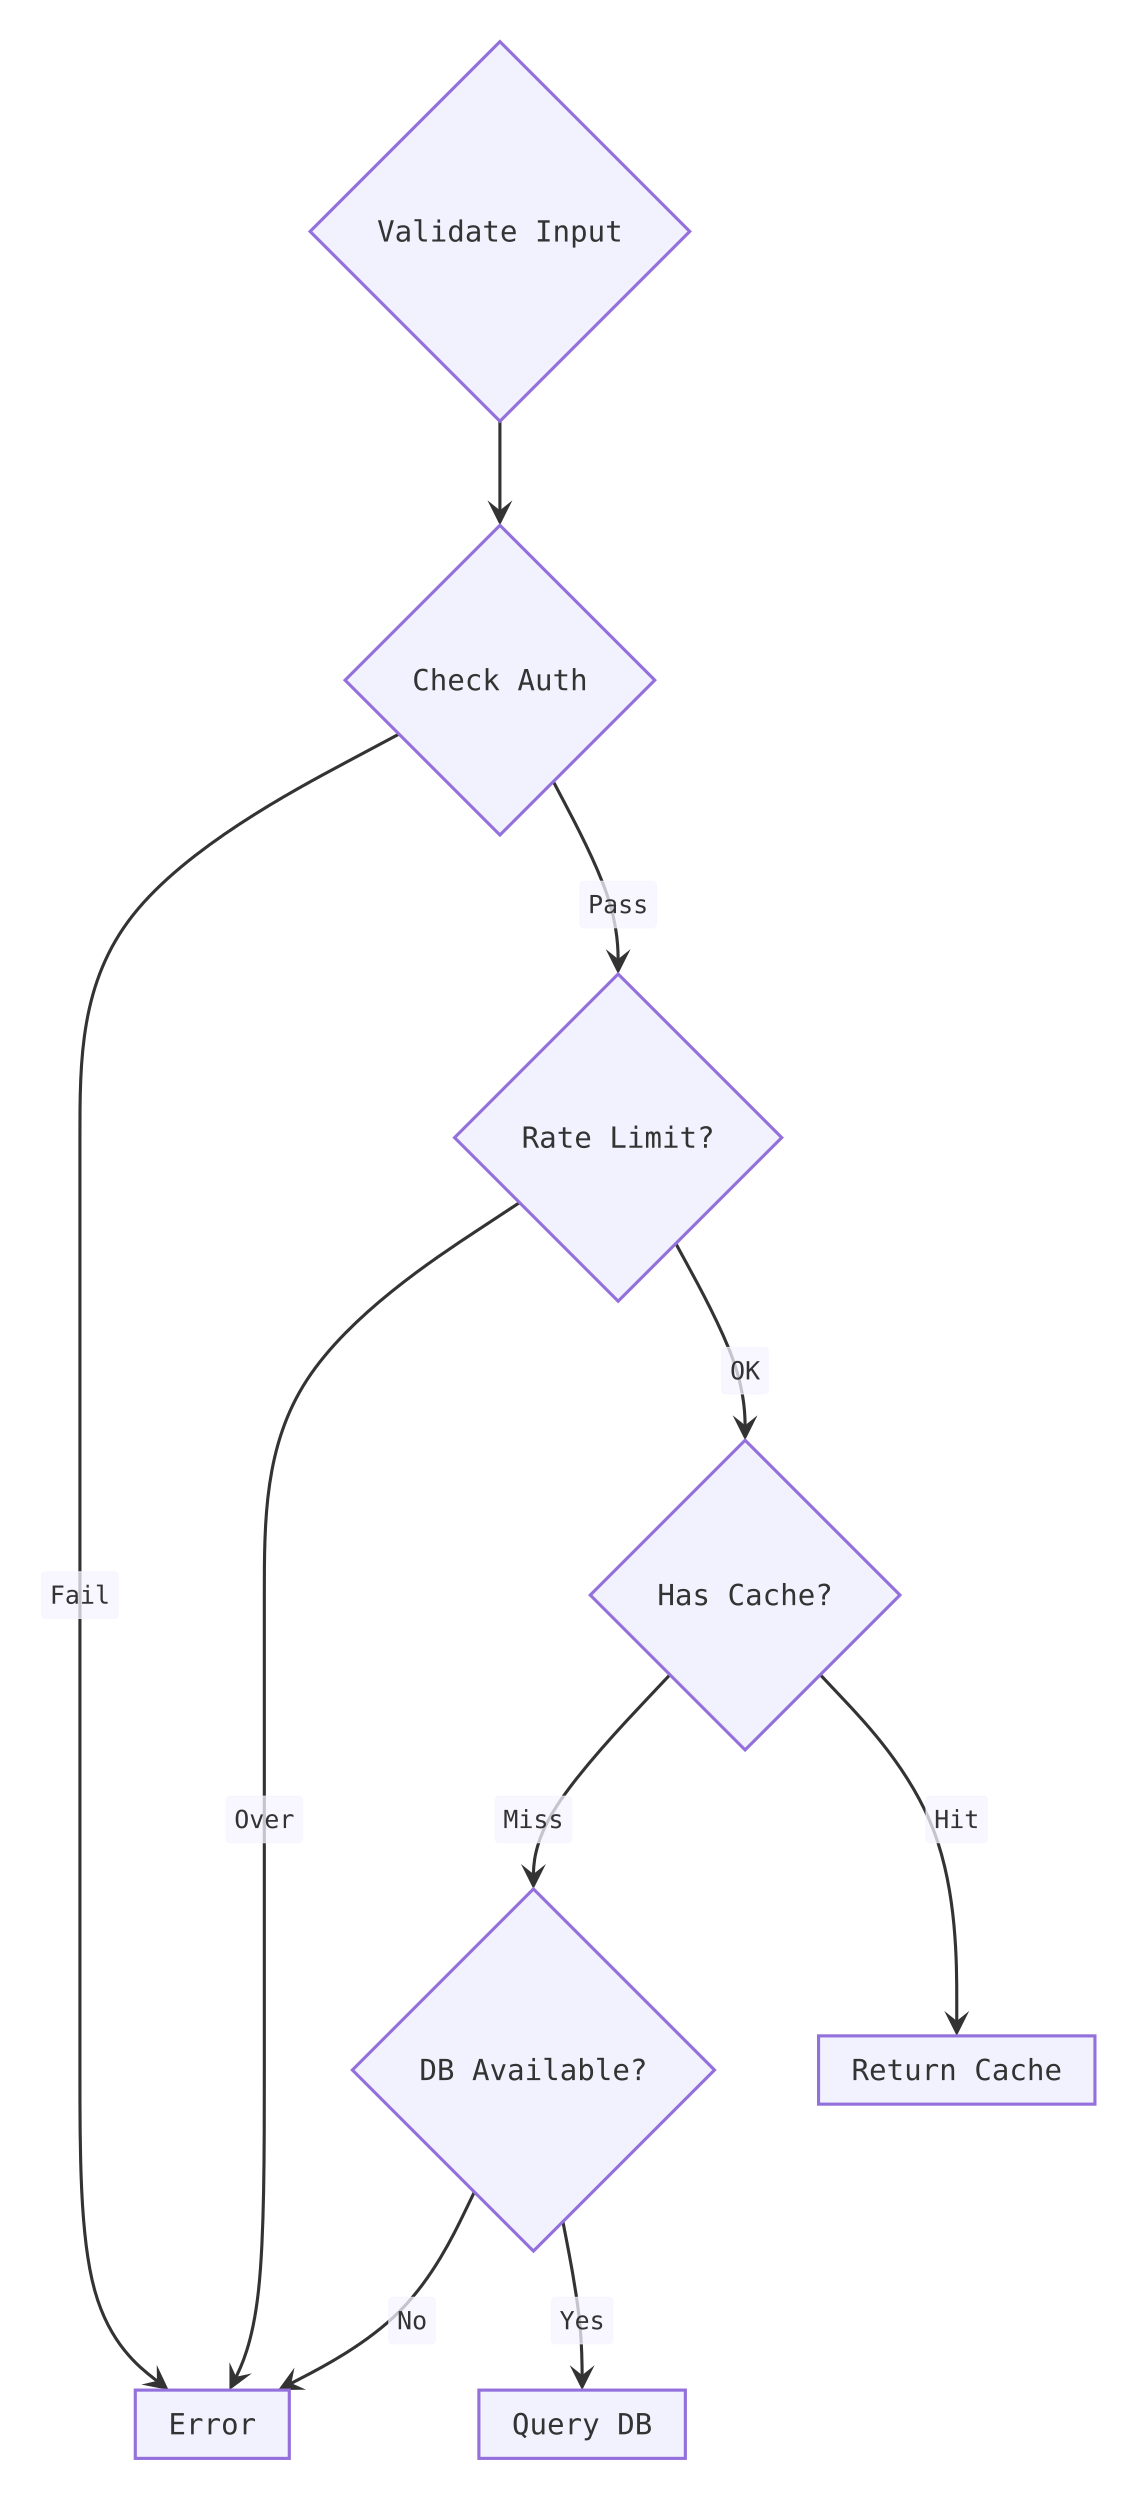
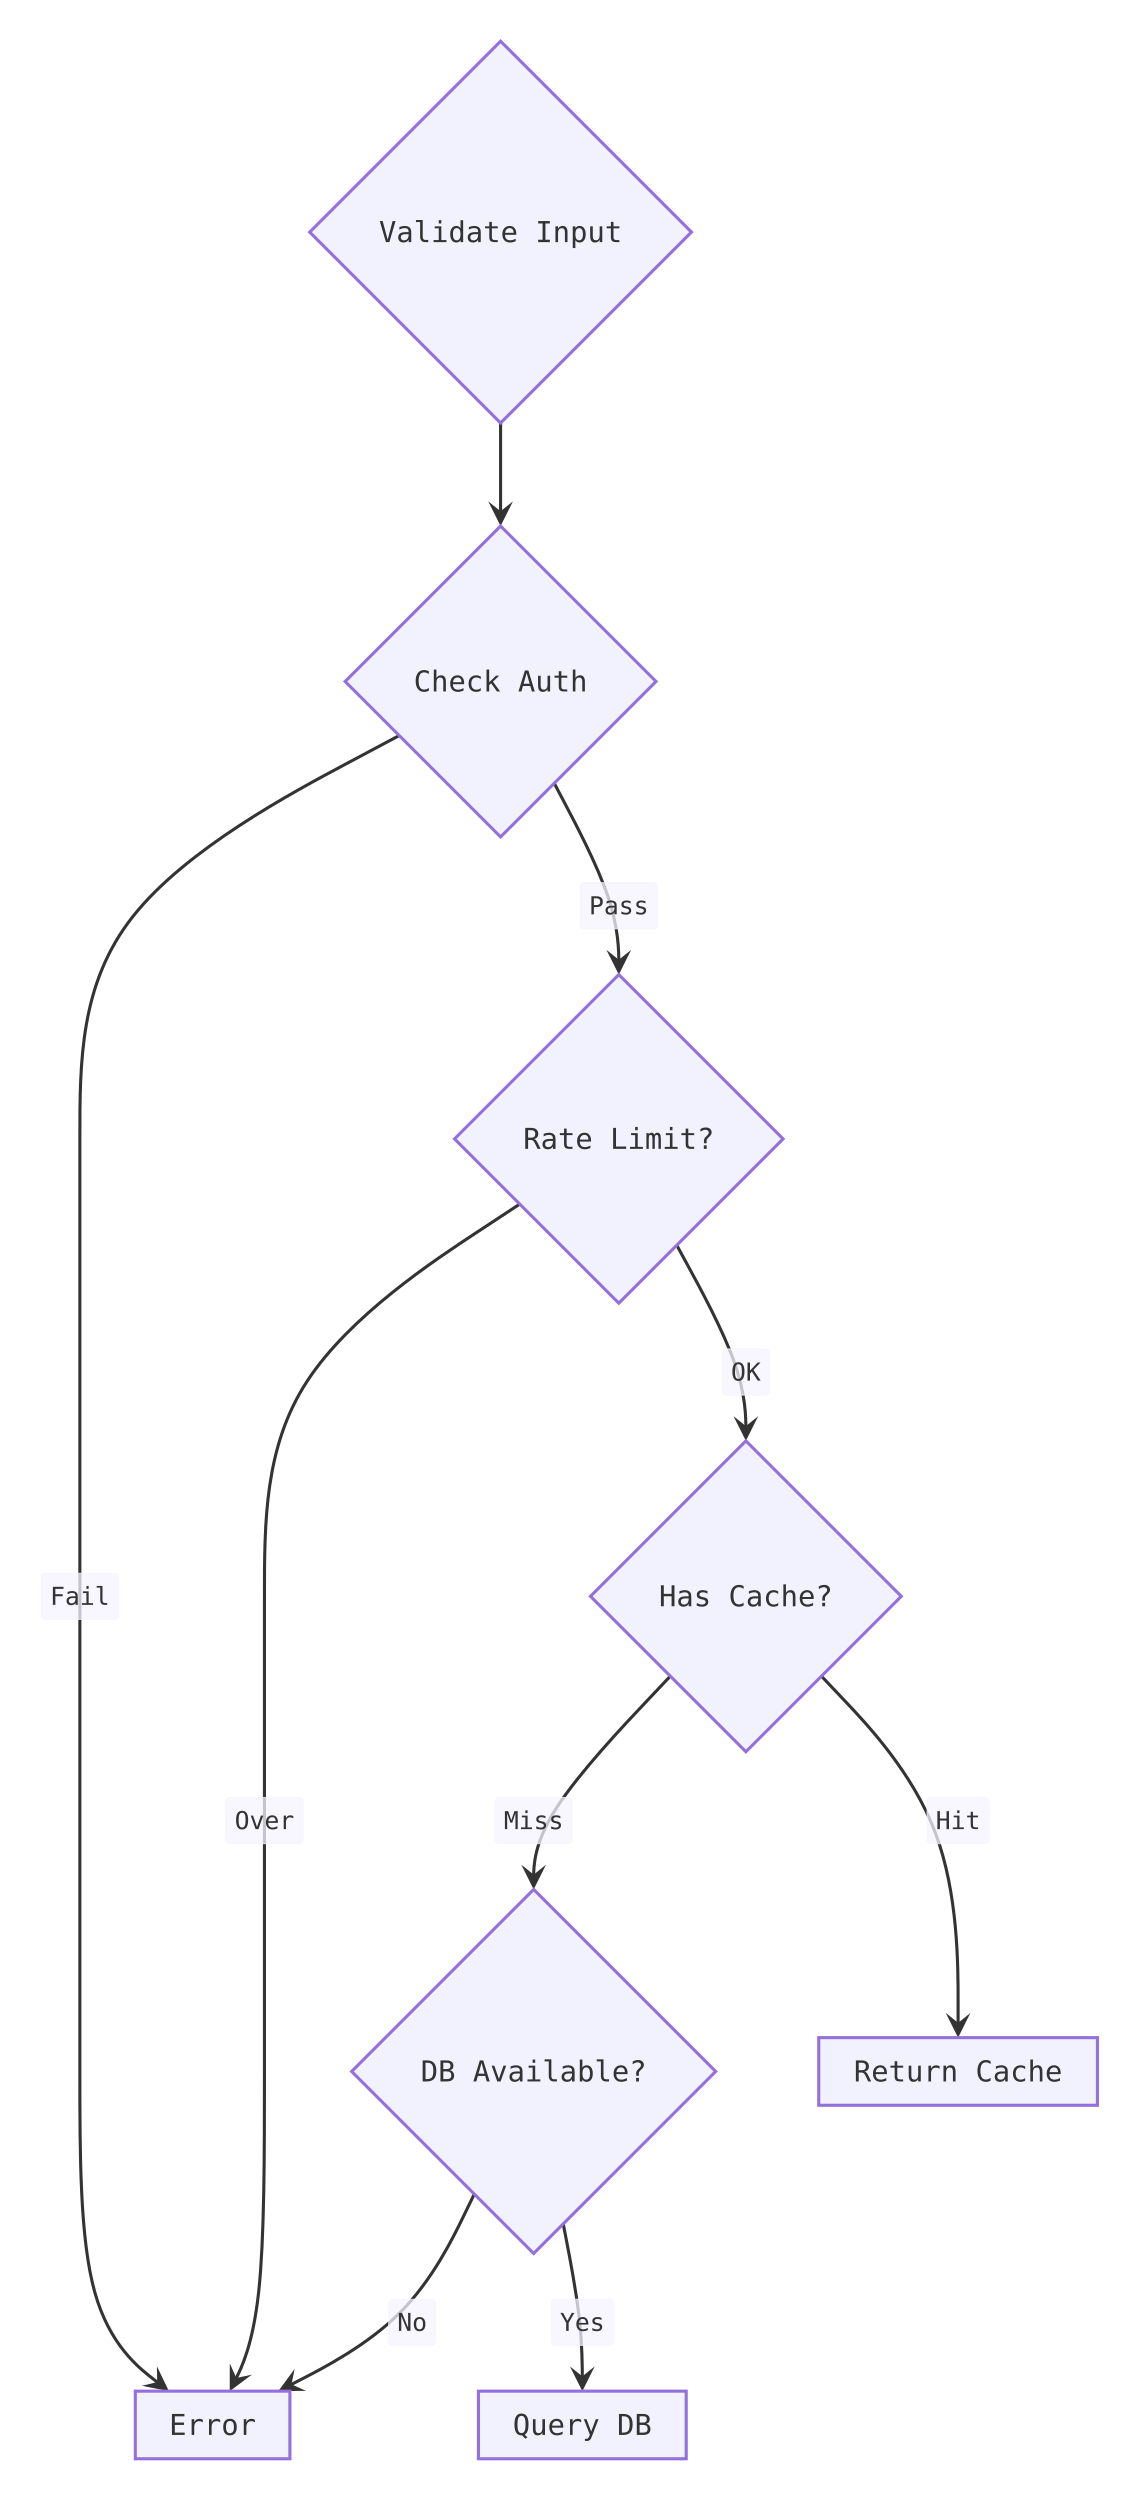
- <svg xmlns="http://www.w3.org/2000/svg" viewBox="0 0 546.1 1201.2" width="546.1" height="1201.2">
+ <svg xmlns="http://www.w3.org/2000/svg" viewBox="0 0 552.39 1212.8" width="552.39" height="1212.8">
  <defs>
    <marker id="arrow-point-333333" viewBox="0 0 10 10" refX="8" refY="5" markerWidth="8" markerHeight="8" orient="auto-start-reverse">
      <path d="M10 5 L0 10 L4 5 L0 0 Z" fill="#333333" />
    </marker>
  </defs>
  <g transform="translate(20, 20)">
-     <path d="M220.2 182.4 L220.2 186.57 C220.2 190.73 220.2 199.07 220.2 207.4 C220.2 215.73 220.2 224.07 220.2 228.23 L220.2 230" fill="none" stroke="#333333" stroke-width="1.5" marker-end="url(#arrow-point-333333)" />
-     <path d="M245.87 355.53 L251.06 365.37 C256.25 375.22 266.62 394.91 271.81 410.32 C277 425.73 277 436.87 277 442.43 L277 445.6" fill="none" stroke="#333333" stroke-width="1.5" marker-end="url(#arrow-point-333333)" />
-     <rect x="258.6" y="403.4" width="36.8" height="22.4" rx="2" ry="2" fill="#f5f3ffbf" stroke="#f5f3ffbf" stroke-width="0.5" />
-     <text x="277" y="414.6" text-anchor="middle" dominant-baseline="central" font-size="12px" font-family="'Intel One Mono', 'SF Mono', 'Cascadia Code', 'JetBrains Mono', 'Fira Code', 'Consolas', 'Menlo', monospace" fill="#333333">Pass</text>
-     <path d="M171.71 332.71 L146.15 346.35 C120.6 360 69.5 387.3 43.95 419.62 C18.4 451.93 18.4 489.27 18.4 526.6 C18.4 563.93 18.4 601.27 18.4 637.9 C18.4 674.53 18.4 710.47 18.4 746.4 C18.4 782.33 18.4 818.27 18.4 856.3 C18.4 894.33 18.4 934.47 18.4 974.6 C18.4 1014.73 18.4 1054.87 25.51 1080.5 C32.62 1106.13 46.84 1117.27 53.95 1122.83 L59.17 1126.92" fill="none" stroke="#333333" stroke-width="1.5" marker-end="url(#arrow-point-333333)" />
-     <rect x="0" y="735.2" width="36.8" height="22.4" rx="2" ry="2" fill="#f5f3ffbf" stroke="#f5f3ffbf" stroke-width="0.5" />
-     <text x="18.4" y="746.4" text-anchor="middle" dominant-baseline="central" font-size="12px" font-family="'Intel One Mono', 'SF Mono', 'Cascadia Code', 'JetBrains Mono', 'Fira Code', 'Consolas', 'Menlo', monospace" fill="#333333">Fail</text>
-     <path d="M304.71 577.49 L310.26 587.67 C315.81 597.86 326.9 618.23 332.45 633.98 C338 649.73 338 660.87 338 666.43 L338 669.6" fill="none" stroke="#333333" stroke-width="1.5" marker-end="url(#arrow-point-333333)" />
-     <rect x="326.8" y="627.4" width="22.4" height="22.4" rx="2" ry="2" fill="#f5f3ffbf" stroke="#f5f3ffbf" stroke-width="0.5" />
-     <text x="338" y="638.6" text-anchor="middle" dominant-baseline="central" font-size="12px" font-family="'Intel One Mono', 'SF Mono', 'Cascadia Code', 'JetBrains Mono', 'Fira Code', 'Consolas', 'Menlo', monospace" fill="#333333">OK</text>
-     <path d="M229.62 557.82 L209.18 571.28 C188.74 584.74 147.87 611.67 127.44 643.1 C107 674.53 107 710.47 107 746.4 C107 782.33 107 818.27 107 856.3 C107 894.33 107 934.47 107 974.6 C107 1014.73 107 1054.87 104.21 1080.5 C101.41 1106.13 95.82 1117.27 93.03 1122.83 L91.31 1126.26" fill="none" stroke="#333333" stroke-width="1.5" marker-end="url(#arrow-point-333333)" />
-     <rect x="88.6" y="843" width="36.8" height="22.4" rx="2" ry="2" fill="#f5f3ffbf" stroke="#f5f3ffbf" stroke-width="0.5" />
-     <text x="107" y="854.2" text-anchor="middle" dominant-baseline="central" font-size="12px" font-family="'Intel One Mono', 'SF Mono', 'Cascadia Code', 'JetBrains Mono', 'Fira Code', 'Consolas', 'Menlo', monospace" fill="#333333">Over</text>
-     <path d="M374.12 784.68 L385.05 796.27 C395.98 807.86 417.84 831.03 428.77 859.95 C439.7 888.87 439.7 923.53 439.7 940.87 L439.7 955.8" fill="none" stroke="#333333" stroke-width="1.5" marker-end="url(#arrow-point-333333)" />
-     <rect x="424.9" y="843" width="29.6" height="22.4" rx="2" ry="2" fill="#f5f3ffbf" stroke="#f5f3ffbf" stroke-width="0.5" />
-     <text x="439.7" y="854.2" text-anchor="middle" dominant-baseline="central" font-size="12px" font-family="'Intel One Mono', 'SF Mono', 'Cascadia Code', 'JetBrains Mono', 'Fira Code', 'Consolas', 'Menlo', monospace" fill="#333333">Hit</text>
-     <path d="M301.88 784.68 L290.95 796.27 C280.02 807.86 258.16 831.03 247.23 848.18 C236.3 865.33 236.3 876.47 236.3 882.03 L236.3 885.2" fill="none" stroke="#333333" stroke-width="1.5" marker-end="url(#arrow-point-333333)" />
-     <rect x="217.9" y="843" width="36.8" height="22.4" rx="2" ry="2" fill="#f5f3ffbf" stroke="#f5f3ffbf" stroke-width="0.5" />
-     <text x="236.3" y="854.2" text-anchor="middle" dominant-baseline="central" font-size="12px" font-family="'Intel One Mono', 'SF Mono', 'Cascadia Code', 'JetBrains Mono', 'Fira Code', 'Consolas', 'Menlo', monospace" fill="#333333">Miss</text>
-     <path d="M250.46 1047.44 L252 1055.37 C253.54 1063.3 256.62 1079.15 258.16 1092.64 C259.7 1106.13 259.7 1117.27 259.7 1122.83 L259.7 1126" fill="none" stroke="#333333" stroke-width="1.5" marker-end="url(#arrow-point-333333)" />
-     <rect x="244.9" y="1083.8" width="29.6" height="22.4" rx="2" ry="2" fill="#f5f3ffbf" stroke="#f5f3ffbf" stroke-width="0.5" />
-     <text x="259.7" y="1095" text-anchor="middle" dominant-baseline="central" font-size="12px" font-family="'Intel One Mono', 'SF Mono', 'Cascadia Code', 'JetBrains Mono', 'Fira Code', 'Consolas', 'Menlo', monospace" fill="#333333">Yes</text>
-     <path d="M207.92 1033.22 L202.93 1043.51 C197.94 1053.81 187.97 1074.41 172.26 1090.27 C156.54 1106.13 135.08 1117.27 124.35 1122.83 L115.74 1127.29" fill="none" stroke="#333333" stroke-width="1.5" marker-end="url(#arrow-point-333333)" />
-     <rect x="166.8" y="1083.8" width="22.4" height="22.4" rx="2" ry="2" fill="#f5f3ffbf" stroke="#f5f3ffbf" stroke-width="0.5" />
-     <text x="178" y="1095" text-anchor="middle" dominant-baseline="central" font-size="12px" font-family="'Intel One Mono', 'SF Mono', 'Cascadia Code', 'JetBrains Mono', 'Fira Code', 'Consolas', 'Menlo', monospace" fill="#333333">No</text>
-     <polygon points="220.2,0 311.4,91.2 220.2,182.4 129,91.2" fill="#ececffb2" stroke="#9370db" stroke-width="1.5" />
-     <text x="220.2" y="91.2" text-anchor="middle" dominant-baseline="central" font-size="14px" font-family="'Intel One Mono', 'SF Mono', 'Cascadia Code', 'JetBrains Mono', 'Fira Code', 'Consolas', 'Menlo', monospace" fill="#333333">Validate Input</text>
-     <polygon points="220.2,232.4 294.6,306.8 220.2,381.2 145.8,306.8" fill="#ececffb2" stroke="#9370db" stroke-width="1.5" />
-     <text x="220.2" y="306.8" text-anchor="middle" dominant-baseline="central" font-size="14px" font-family="'Intel One Mono', 'SF Mono', 'Cascadia Code', 'JetBrains Mono', 'Fira Code', 'Consolas', 'Menlo', monospace" fill="#333333">Check Auth</text>
-     <polygon points="277,448 355.6,526.6 277,605.2 198.4,526.6" fill="#ececffb2" stroke="#9370db" stroke-width="1.5" />
-     <text x="277" y="526.6" text-anchor="middle" dominant-baseline="central" font-size="14px" font-family="'Intel One Mono', 'SF Mono', 'Cascadia Code', 'JetBrains Mono', 'Fira Code', 'Consolas', 'Menlo', monospace" fill="#333333">Rate Limit?</text>
-     <rect x="45" y="1128.4" width="74" height="32.8" fill="#ececffb2" stroke="#9370db" stroke-width="1.5" />
-     <text x="82" y="1144.8" text-anchor="middle" dominant-baseline="central" font-size="14px" font-family="'Intel One Mono', 'SF Mono', 'Cascadia Code', 'JetBrains Mono', 'Fira Code', 'Consolas', 'Menlo', monospace" fill="#333333">Error</text>
-     <polygon points="338,672 412.4,746.4 338,820.8 263.6,746.4" fill="#ececffb2" stroke="#9370db" stroke-width="1.5" />
-     <text x="338" y="746.4" text-anchor="middle" dominant-baseline="central" font-size="14px" font-family="'Intel One Mono', 'SF Mono', 'Cascadia Code', 'JetBrains Mono', 'Fira Code', 'Consolas', 'Menlo', monospace" fill="#333333">Has Cache?</text>
-     <rect x="373.3" y="958.2" width="132.8" height="32.8" fill="#ececffb2" stroke="#9370db" stroke-width="1.5" />
-     <text x="439.7" y="974.6" text-anchor="middle" dominant-baseline="central" font-size="14px" font-family="'Intel One Mono', 'SF Mono', 'Cascadia Code', 'JetBrains Mono', 'Fira Code', 'Consolas', 'Menlo', monospace" fill="#333333">Return Cache</text>
-     <polygon points="236.3,887.6 323.3,974.6 236.3,1061.6 149.3,974.6" fill="#ececffb2" stroke="#9370db" stroke-width="1.5" />
-     <text x="236.3" y="974.6" text-anchor="middle" dominant-baseline="central" font-size="14px" font-family="'Intel One Mono', 'SF Mono', 'Cascadia Code', 'JetBrains Mono', 'Fira Code', 'Consolas', 'Menlo', monospace" fill="#333333">DB Available?</text>
-     <rect x="210.1" y="1128.4" width="99.2" height="32.8" fill="#ececffb2" stroke="#9370db" stroke-width="1.5" />
-     <text x="259.7" y="1144.8" text-anchor="middle" dominant-baseline="central" font-size="14px" font-family="'Intel One Mono', 'SF Mono', 'Cascadia Code', 'JetBrains Mono', 'Fira Code', 'Consolas', 'Menlo', monospace" fill="#333333">Query DB</text>
+     <path d="M222.84 185.2 L222.84 189.37 C222.84 193.53 222.84 201.87 222.84 210.2 C222.84 218.53 222.84 226.87 222.84 231.03 L222.84 232.8" fill="none" stroke="#333333" stroke-width="1.5" marker-end="url(#arrow-point-333333)" />
+     <path d="M248.87 359.97 L254.09 369.88 C259.31 379.78 269.75 399.59 274.97 415.06 C280.19 430.53 280.19 441.67 280.19 447.23 L280.19 450.4" fill="none" stroke="#333333" stroke-width="1.5" marker-end="url(#arrow-point-333333)" />
+     <rect x="261.45" y="408.2" width="37.49" height="22.4" rx="2" ry="2" fill="#f5f3ffbf" stroke="#f5f3ffbf" stroke-width="0.5" />
+     <text x="280.19" y="419.4" text-anchor="middle" dominant-baseline="central" font-size="12px" font-family="'Intel One Mono', 'SF Mono', 'Cascadia Code', 'JetBrains Mono', 'Fira Code', 'Consolas', 'Menlo', monospace" fill="#333333">Pass</text>
+     <path d="M173.66 336.82 L147.84 350.58 C122.02 364.35 70.38 391.87 44.56 424.49 C18.74 457.1 18.74 494.8 18.74 532.5 C18.74 570.2 18.74 607.9 18.74 644.88 C18.74 681.87 18.74 718.13 18.74 754.4 C18.74 790.67 18.74 826.93 18.74 865.35 C18.74 903.77 18.74 944.33 18.74 984.9 C18.74 1025.47 18.74 1066.03 25.94 1091.88 C33.14 1117.73 47.54 1128.87 54.74 1134.43 L60.04 1138.53" fill="none" stroke="#333333" stroke-width="1.5" marker-end="url(#arrow-point-333333)" />
+     <rect x="0" y="743.2" width="37.49" height="22.4" rx="2" ry="2" fill="#f5f3ffbf" stroke="#f5f3ffbf" stroke-width="0.5" />
+     <text x="18.74" y="754.4" text-anchor="middle" dominant-baseline="central" font-size="12px" font-family="'Intel One Mono', 'SF Mono', 'Cascadia Code', 'JetBrains Mono', 'Fira Code', 'Consolas', 'Menlo', monospace" fill="#333333">Fail</text>
+     <path d="M308.31 584.08 L313.9 594.34 C319.49 604.59 330.67 625.09 336.25 640.91 C341.84 656.73 341.84 667.87 341.84 673.43 L341.84 676.6" fill="none" stroke="#333333" stroke-width="1.5" marker-end="url(#arrow-point-333333)" />
+     <rect x="330.47" y="634.4" width="22.74" height="22.4" rx="2" ry="2" fill="#f5f3ffbf" stroke="#f5f3ffbf" stroke-width="0.5" />
+     <text x="341.84" y="645.6" text-anchor="middle" dominant-baseline="central" font-size="12px" font-family="'Intel One Mono', 'SF Mono', 'Cascadia Code', 'JetBrains Mono', 'Fira Code', 'Consolas', 'Menlo', monospace" fill="#333333">OK</text>
+     <path d="M232.12 564.13 L211.48 577.71 C190.85 591.29 149.57 618.44 128.93 650.15 C108.29 681.87 108.29 718.13 108.29 754.4 C108.29 790.67 108.29 826.93 108.29 865.35 C108.29 903.77 108.29 944.33 108.29 984.9 C108.29 1025.47 108.29 1066.03 105.48 1091.88 C102.67 1117.73 97.05 1128.87 94.24 1134.43 L92.51 1137.86" fill="none" stroke="#333333" stroke-width="1.5" marker-end="url(#arrow-point-333333)" />
+     <rect x="89.55" y="852" width="37.49" height="22.4" rx="2" ry="2" fill="#f5f3ffbf" stroke="#f5f3ffbf" stroke-width="0.5" />
+     <text x="108.29" y="863.2" text-anchor="middle" dominant-baseline="central" font-size="12px" font-family="'Intel One Mono', 'SF Mono', 'Cascadia Code', 'JetBrains Mono', 'Fira Code', 'Consolas', 'Menlo', monospace" fill="#333333">Over</text>
+     <path d="M378.5 793.14 L389.55 804.82 C400.6 816.49 422.7 839.85 433.74 869.07 C444.79 898.3 444.79 933.4 444.79 950.95 L444.79 966.1" fill="none" stroke="#333333" stroke-width="1.5" marker-end="url(#arrow-point-333333)" />
+     <rect x="429.74" y="852" width="30.11" height="22.4" rx="2" ry="2" fill="#f5f3ffbf" stroke="#f5f3ffbf" stroke-width="0.5" />
+     <text x="444.79" y="863.2" text-anchor="middle" dominant-baseline="central" font-size="12px" font-family="'Intel One Mono', 'SF Mono', 'Cascadia Code', 'JetBrains Mono', 'Fira Code', 'Consolas', 'Menlo', monospace" fill="#333333">Hit</text>
+     <path d="M305.18 793.14 L294.14 804.82 C283.09 816.49 260.99 839.85 249.94 857.09 C238.89 874.33 238.89 885.47 238.89 891.03 L238.89 894.2" fill="none" stroke="#333333" stroke-width="1.5" marker-end="url(#arrow-point-333333)" />
+     <rect x="220.15" y="852" width="37.49" height="22.4" rx="2" ry="2" fill="#f5f3ffbf" stroke="#f5f3ffbf" stroke-width="0.5" />
+     <text x="238.89" y="863.2" text-anchor="middle" dominant-baseline="central" font-size="12px" font-family="'Intel One Mono', 'SF Mono', 'Cascadia Code', 'JetBrains Mono', 'Fira Code', 'Consolas', 'Menlo', monospace" fill="#333333">Miss</text>
+     <path d="M253.23 1058.86 L254.78 1066.82 C256.32 1074.77 259.41 1090.69 260.95 1104.21 C262.49 1117.73 262.49 1128.87 262.49 1134.43 L262.49 1137.6" fill="none" stroke="#333333" stroke-width="1.5" marker-end="url(#arrow-point-333333)" />
+     <rect x="247.44" y="1095.4" width="30.11" height="22.4" rx="2" ry="2" fill="#f5f3ffbf" stroke="#f5f3ffbf" stroke-width="0.5" />
+     <text x="262.49" y="1106.6" text-anchor="middle" dominant-baseline="central" font-size="12px" font-family="'Intel One Mono', 'SF Mono', 'Cascadia Code', 'JetBrains Mono', 'Fira Code', 'Consolas', 'Menlo', monospace" fill="#333333">Yes</text>
+     <path d="M210.08 1044.39 L205.06 1054.75 C200.03 1065.12 189.99 1085.86 174.15 1101.8 C158.3 1117.73 136.66 1128.87 125.84 1134.43 L117.15 1138.9" fill="none" stroke="#333333" stroke-width="1.5" marker-end="url(#arrow-point-333333)" />
+     <rect x="168.57" y="1095.4" width="22.74" height="22.4" rx="2" ry="2" fill="#f5f3ffbf" stroke="#f5f3ffbf" stroke-width="0.5" />
+     <text x="179.94" y="1106.6" text-anchor="middle" dominant-baseline="central" font-size="12px" font-family="'Intel One Mono', 'SF Mono', 'Cascadia Code', 'JetBrains Mono', 'Fira Code', 'Consolas', 'Menlo', monospace" fill="#333333">No</text>
+     <polygon points="222.84,0 315.44,92.6 222.84,185.2 130.24,92.6" fill="#ececffb2" stroke="#9370db" stroke-width="1.5" />
+     <text x="222.84" y="92.6" text-anchor="middle" dominant-baseline="central" font-size="14px" font-family="'Intel One Mono', 'SF Mono', 'Cascadia Code', 'JetBrains Mono', 'Fira Code', 'Consolas', 'Menlo', monospace" fill="#333333">Validate Input</text>
+     <polygon points="222.84,235.2 298.24,310.6 222.84,386 147.44,310.6" fill="#ececffb2" stroke="#9370db" stroke-width="1.5" />
+     <text x="222.84" y="310.6" text-anchor="middle" dominant-baseline="central" font-size="14px" font-family="'Intel One Mono', 'SF Mono', 'Cascadia Code', 'JetBrains Mono', 'Fira Code', 'Consolas', 'Menlo', monospace" fill="#333333">Check Auth</text>
+     <polygon points="280.19,452.8 359.89,532.5 280.19,612.2 200.49,532.5" fill="#ececffb2" stroke="#9370db" stroke-width="1.5" />
+     <text x="280.19" y="532.5" text-anchor="middle" dominant-baseline="central" font-size="14px" font-family="'Intel One Mono', 'SF Mono', 'Cascadia Code', 'JetBrains Mono', 'Fira Code', 'Consolas', 'Menlo', monospace" fill="#333333">Rate Limit?</text>
+     <rect x="45.64" y="1140" width="75" height="32.8" fill="#ececffb2" stroke="#9370db" stroke-width="1.5" />
+     <text x="83.14" y="1156.4" text-anchor="middle" dominant-baseline="central" font-size="14px" font-family="'Intel One Mono', 'SF Mono', 'Cascadia Code', 'JetBrains Mono', 'Fira Code', 'Consolas', 'Menlo', monospace" fill="#333333">Error</text>
+     <polygon points="341.84,679 417.24,754.4 341.84,829.8 266.44,754.4" fill="#ececffb2" stroke="#9370db" stroke-width="1.5" />
+     <text x="341.84" y="754.4" text-anchor="middle" dominant-baseline="central" font-size="14px" font-family="'Intel One Mono', 'SF Mono', 'Cascadia Code', 'JetBrains Mono', 'Fira Code', 'Consolas', 'Menlo', monospace" fill="#333333">Has Cache?</text>
+     <rect x="377.19" y="968.5" width="135.2" height="32.8" fill="#ececffb2" stroke="#9370db" stroke-width="1.5" />
+     <text x="444.79" y="984.9" text-anchor="middle" dominant-baseline="central" font-size="14px" font-family="'Intel One Mono', 'SF Mono', 'Cascadia Code', 'JetBrains Mono', 'Fira Code', 'Consolas', 'Menlo', monospace" fill="#333333">Return Cache</text>
+     <polygon points="238.89,896.6 327.19,984.9 238.89,1073.2 150.59,984.9" fill="#ececffb2" stroke="#9370db" stroke-width="1.5" />
+     <text x="238.89" y="984.9" text-anchor="middle" dominant-baseline="central" font-size="14px" font-family="'Intel One Mono', 'SF Mono', 'Cascadia Code', 'JetBrains Mono', 'Fira Code', 'Consolas', 'Menlo', monospace" fill="#333333">DB Available?</text>
+     <rect x="212.09" y="1140" width="100.8" height="32.8" fill="#ececffb2" stroke="#9370db" stroke-width="1.5" />
+     <text x="262.49" y="1156.4" text-anchor="middle" dominant-baseline="central" font-size="14px" font-family="'Intel One Mono', 'SF Mono', 'Cascadia Code', 'JetBrains Mono', 'Fira Code', 'Consolas', 'Menlo', monospace" fill="#333333">Query DB</text>
  </g>
</svg>
